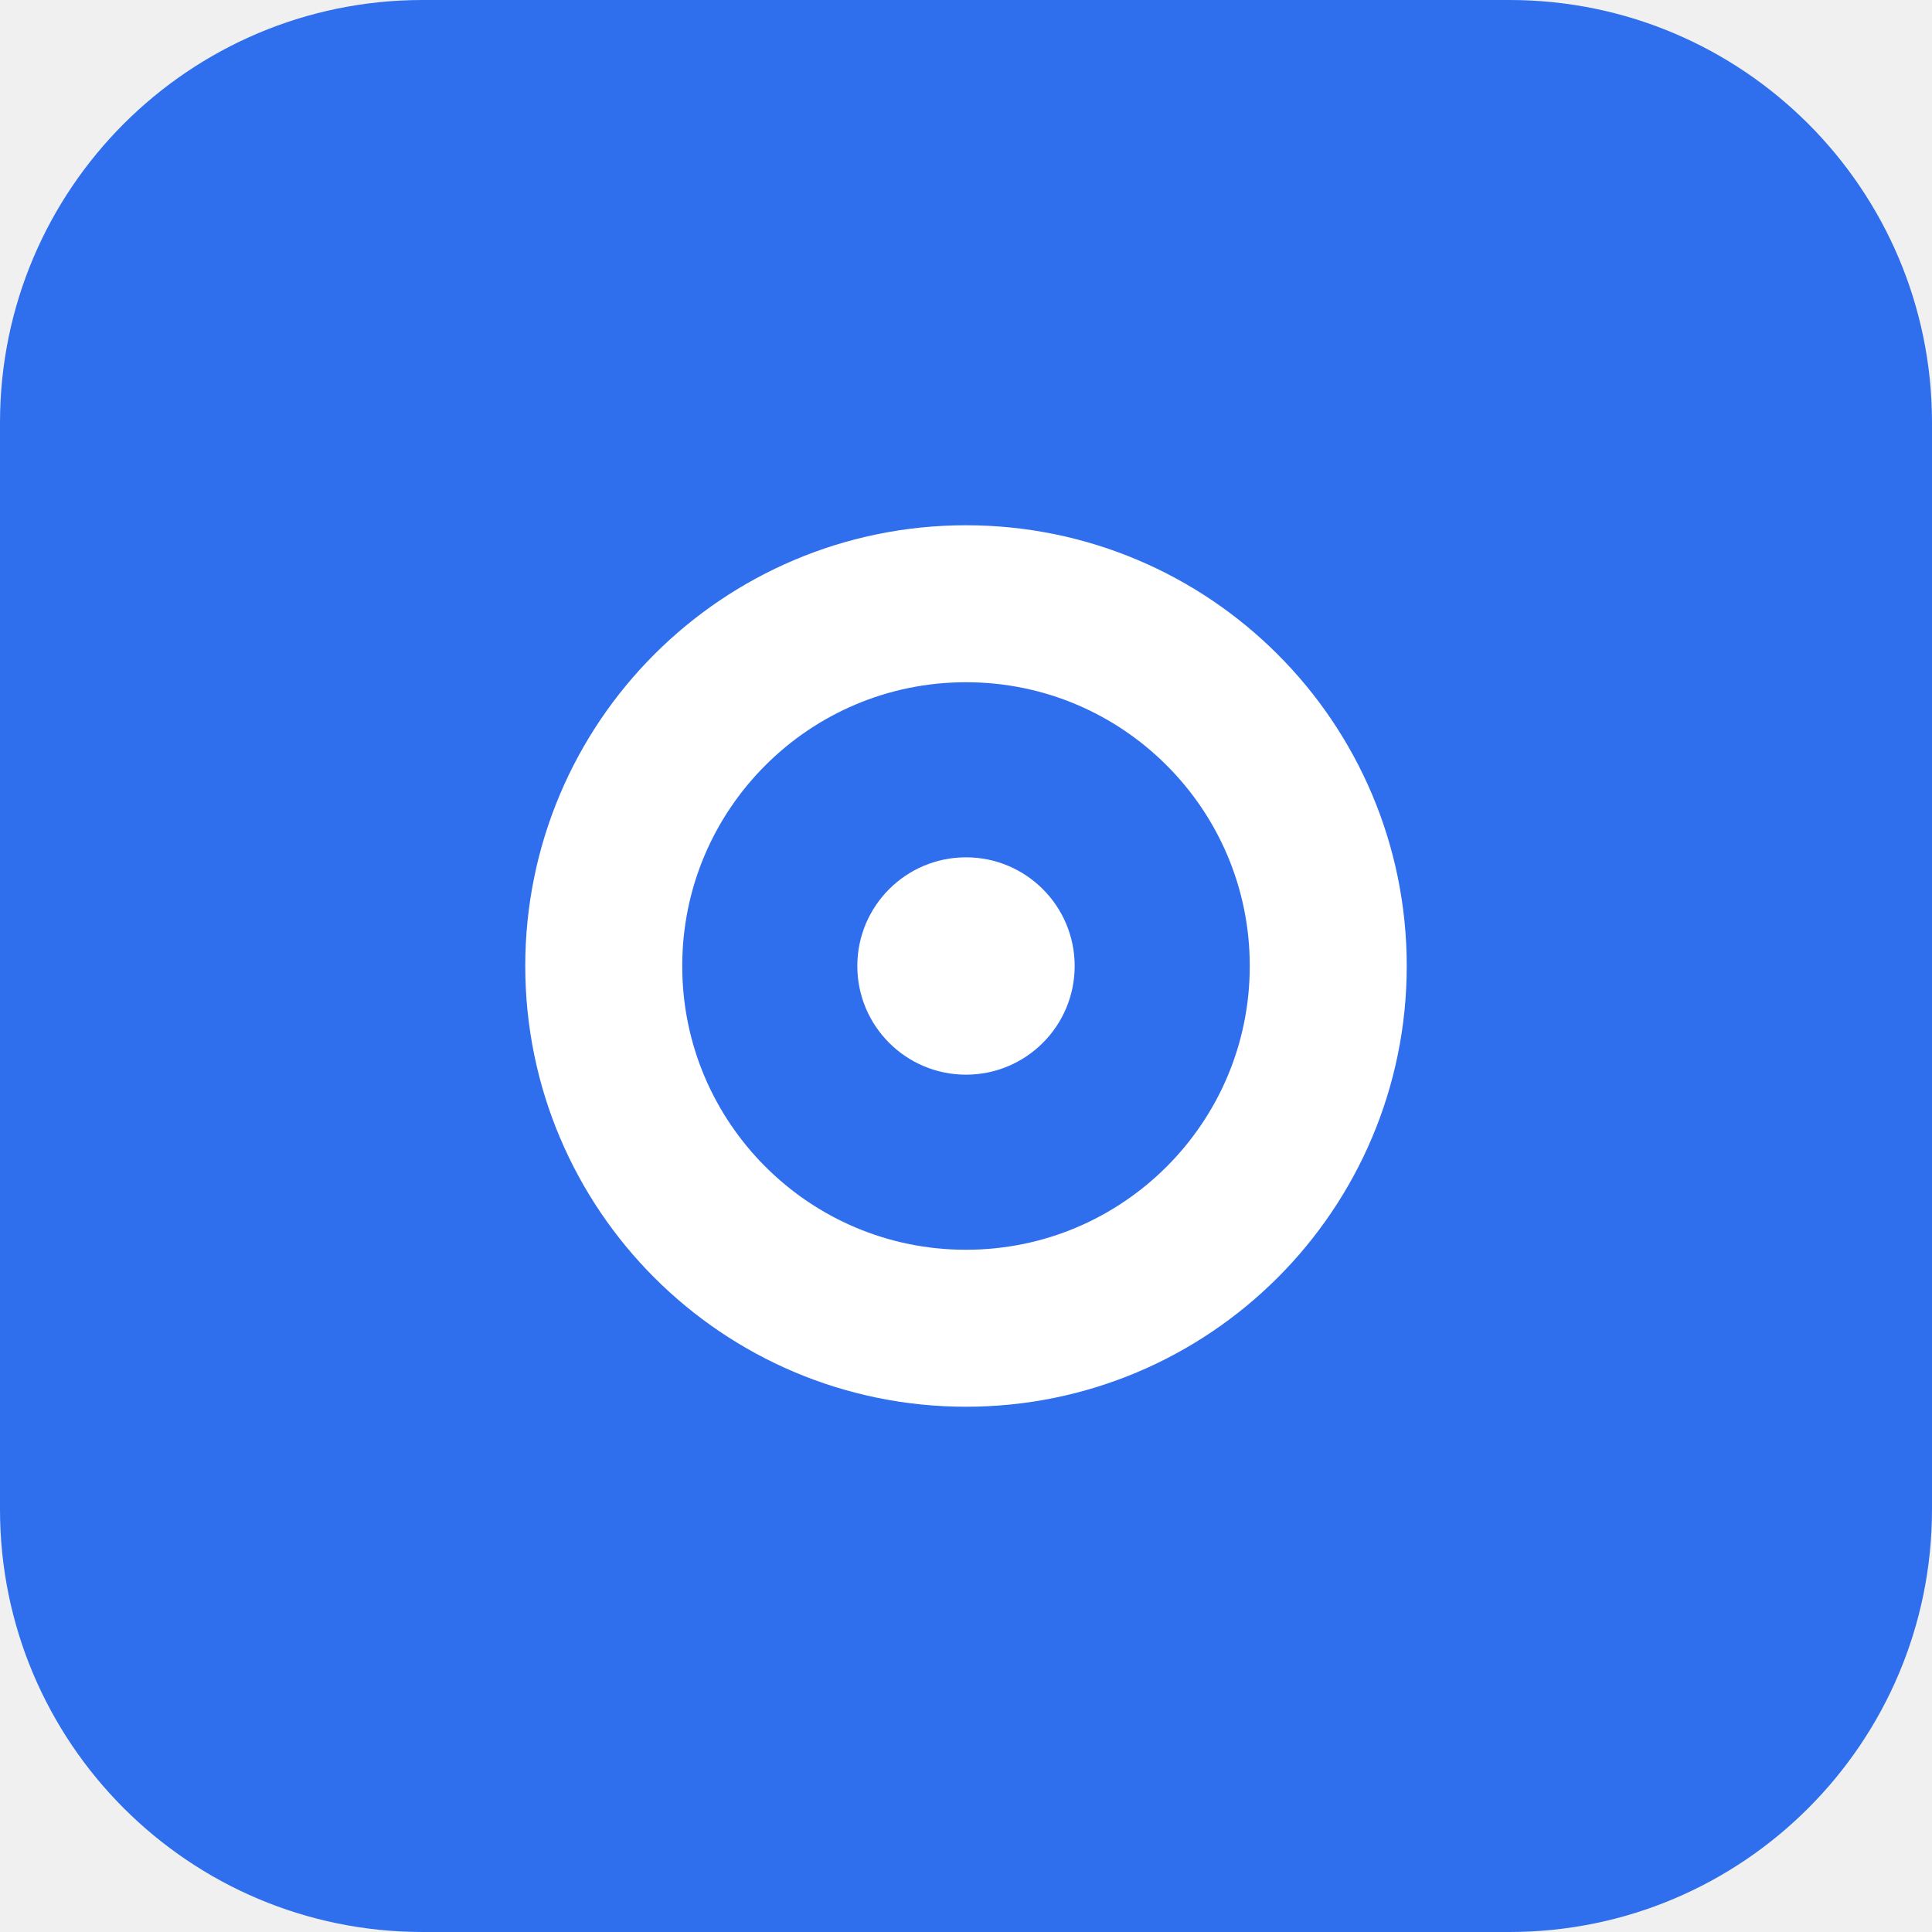
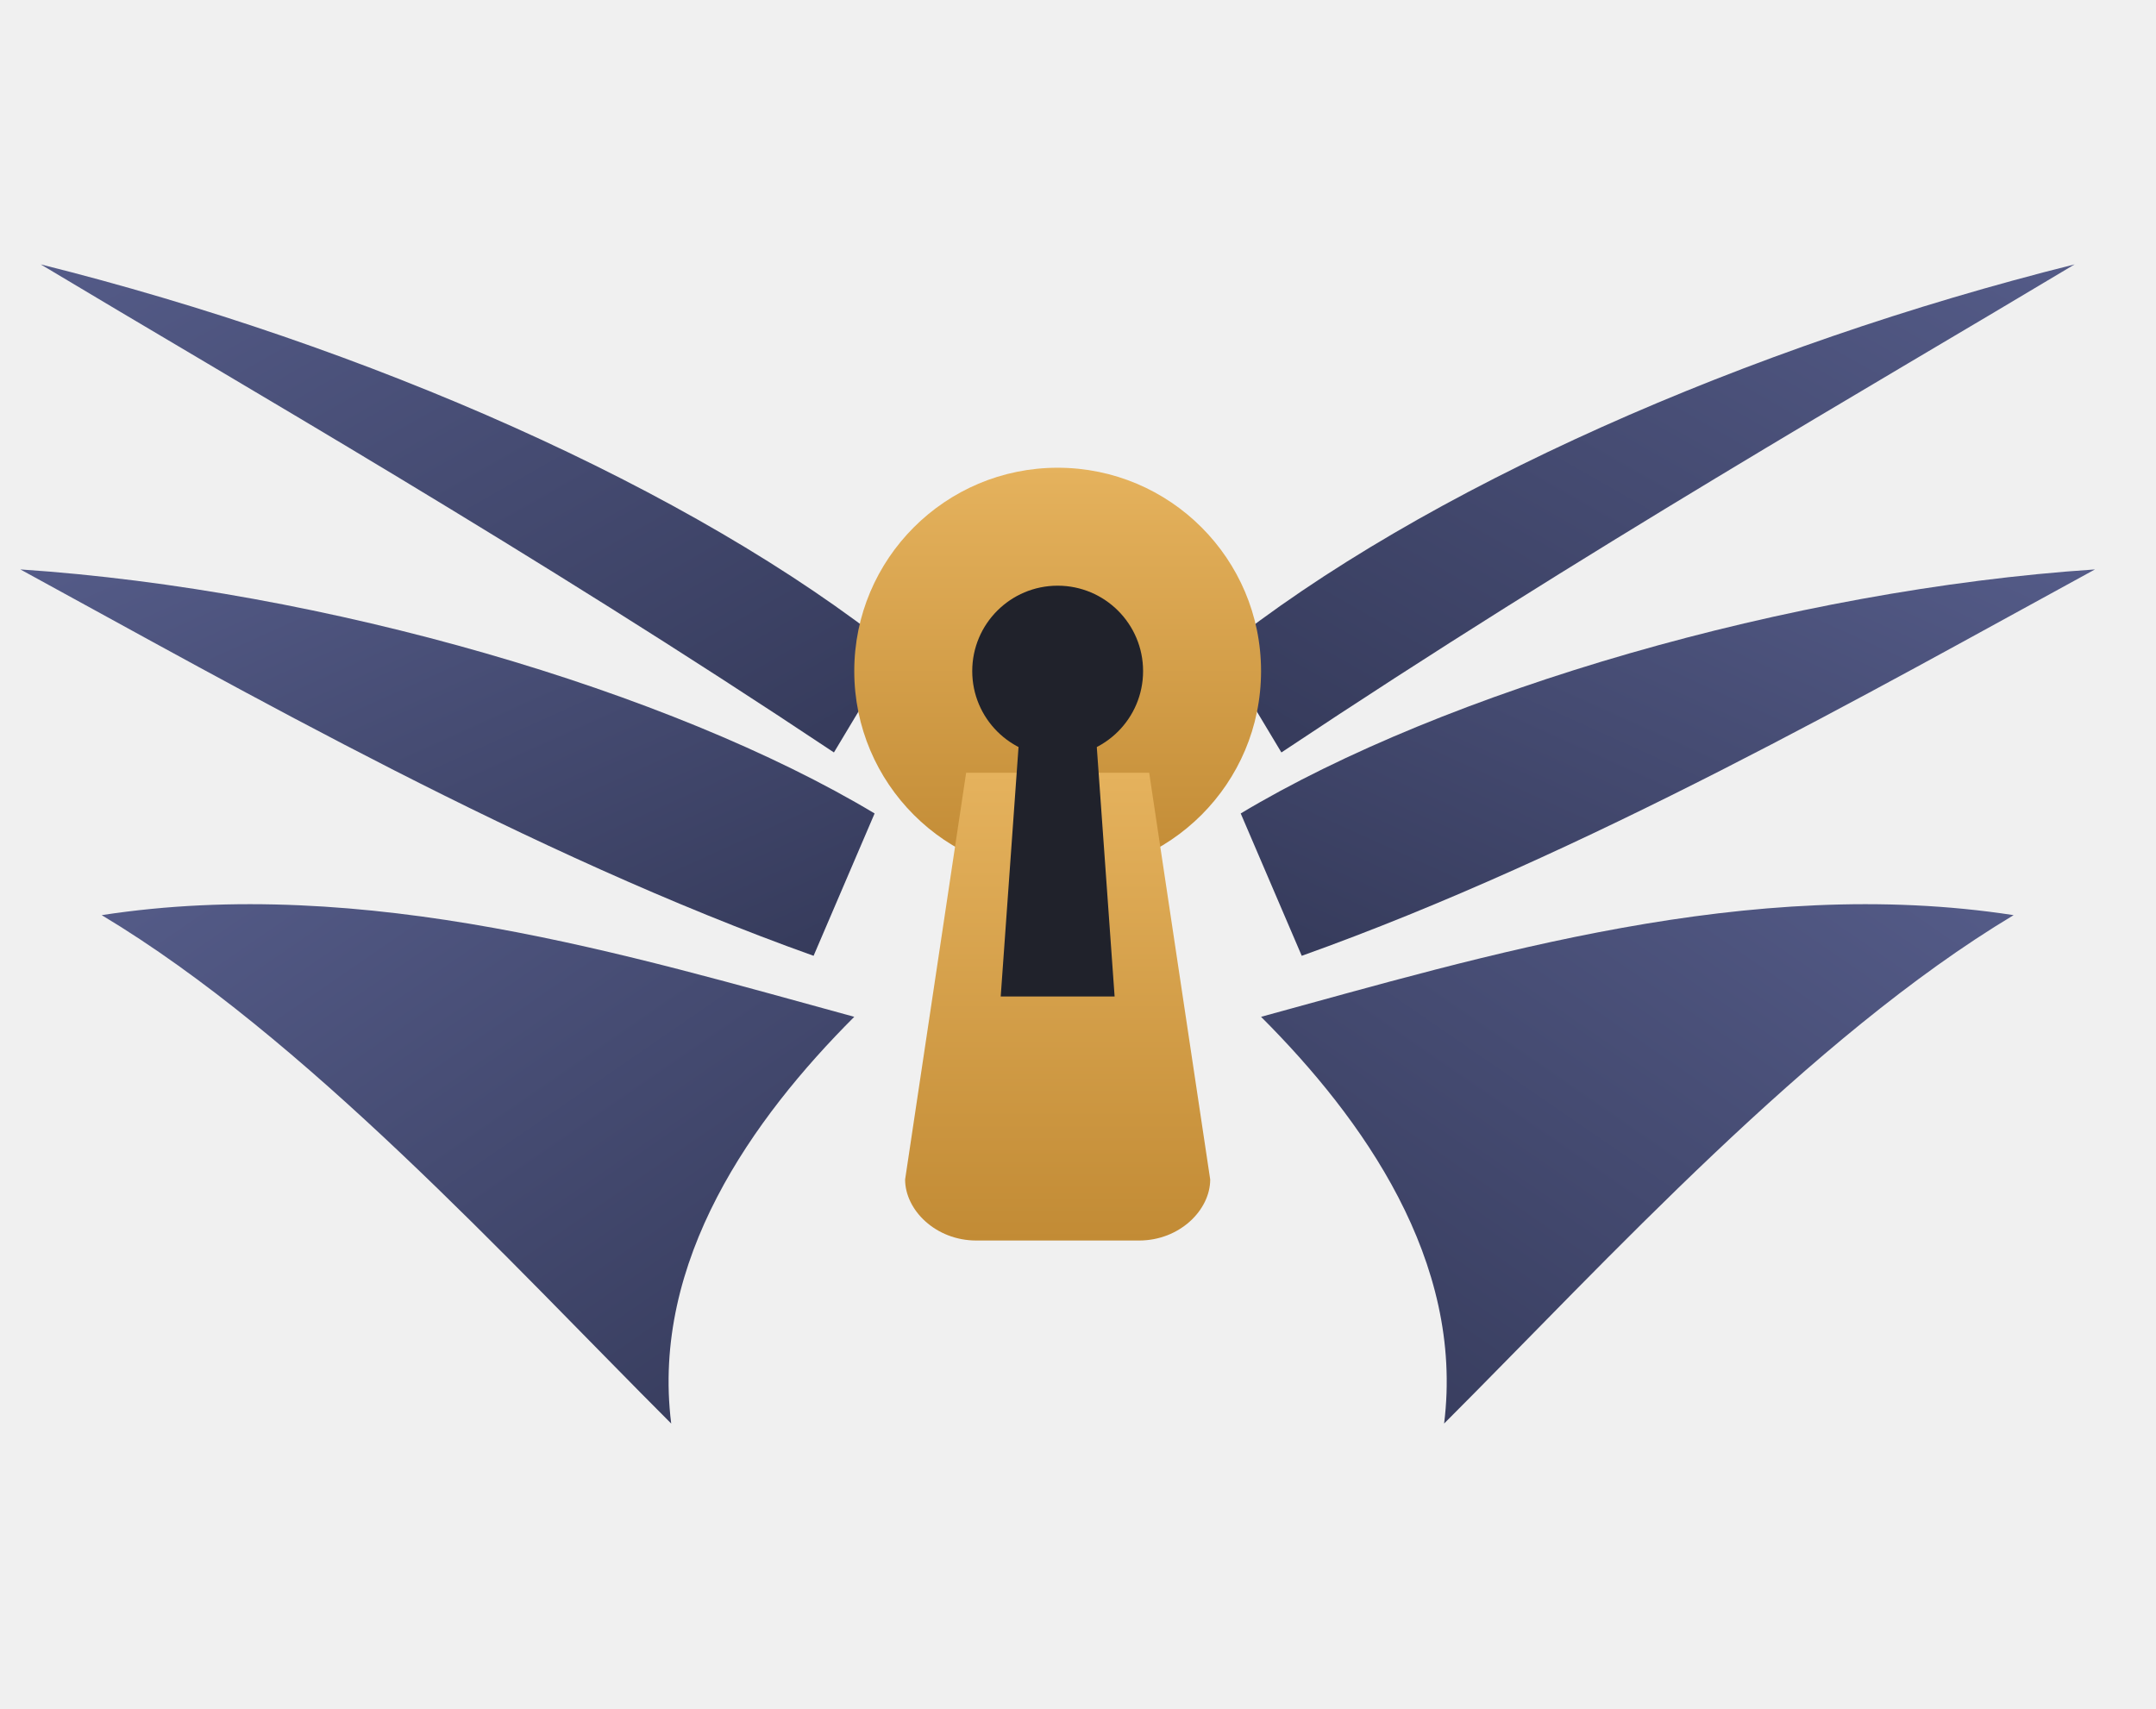
- <svg xmlns="http://www.w3.org/2000/svg" viewBox="0 0 32 32" width="32" height="32">
-   <rect width="32" height="32" rx="7" fill="#2f6fed" />
-   <circle cx="16" cy="16" r="6" fill="none" stroke="#fff" stroke-width="2.6" />
-   <circle cx="16" cy="16" r="1.8" fill="#fff" />
+ <svg xmlns="http://www.w3.org/2000/svg" viewBox="0 0 106 84" width="100%" height="100%">
+   <defs>
+     <linearGradient id="wingGradL" x1="0%" y1="0%" x2="100%" y2="100%">
+       <stop offset="0%" stop-color="#545B88" />
+       <stop offset="100%" stop-color="#353A5A" />
+     </linearGradient>
+     <linearGradient id="wingGradR" x1="100%" y1="0%" x2="0%" y2="100%">
+       <stop offset="0%" stop-color="#545B88" />
+       <stop offset="100%" stop-color="#353A5A" />
+     </linearGradient>
+     <linearGradient id="goldGrad" x1="0%" y1="0%" x2="0%" y2="100%">
+       <stop offset="0%" stop-color="#E5B25D" />
+       <stop offset="100%" stop-color="#C28B35" />
+     </linearGradient>
+   </defs>
+   <path d="M 44,32 C 34,24 18,17 2,13 C 12,19 26,27 41,37 Z" fill="url(#wingGradL)" />
+   <path d="M 43,40 C 33,34 16,29 1,28 C 12,34 26,42 40,47 Z" fill="url(#wingGradL)" />
+   <path d="M 42,50 C 31,47 18,43 5,45 C 15,51 25,62 33,70 C 32,62 37,55 42,50 Z" fill="url(#wingGradL)" />
+   <path d="M 60,32 C 70,24 86,17 102,13 C 92,19 78,27 63,37 Z" fill="url(#wingGradR)" />
+   <path d="M 61,40 C 71,34 88,29 103,28 C 92,34 78,42 64,47 Z" fill="url(#wingGradR)" />
+   <path d="M 62,50 C 73,47 86,43 99,45 C 89,51 79,62 71,70 C 72,62 67,55 62,50 Z" fill="url(#wingGradR)" />
+   <circle cx="52" cy="33" r="10" fill="url(#goldGrad)" />
+   <path d="M 47.5,38 L 56.5,38 L 59.5,58 C 59.5,59.5 58,61 56,61 L 48,61 C 46,61 44.5,59.5 44.5,58 Z" fill="url(#goldGrad)" />
+   <circle cx="52" cy="33" r="4.2" fill="#20222B" />
+   <path d="M 50.2,35 L 53.8,35 L 54.8,49 L 49.2,49 Z" fill="#20222B" />
</svg>
